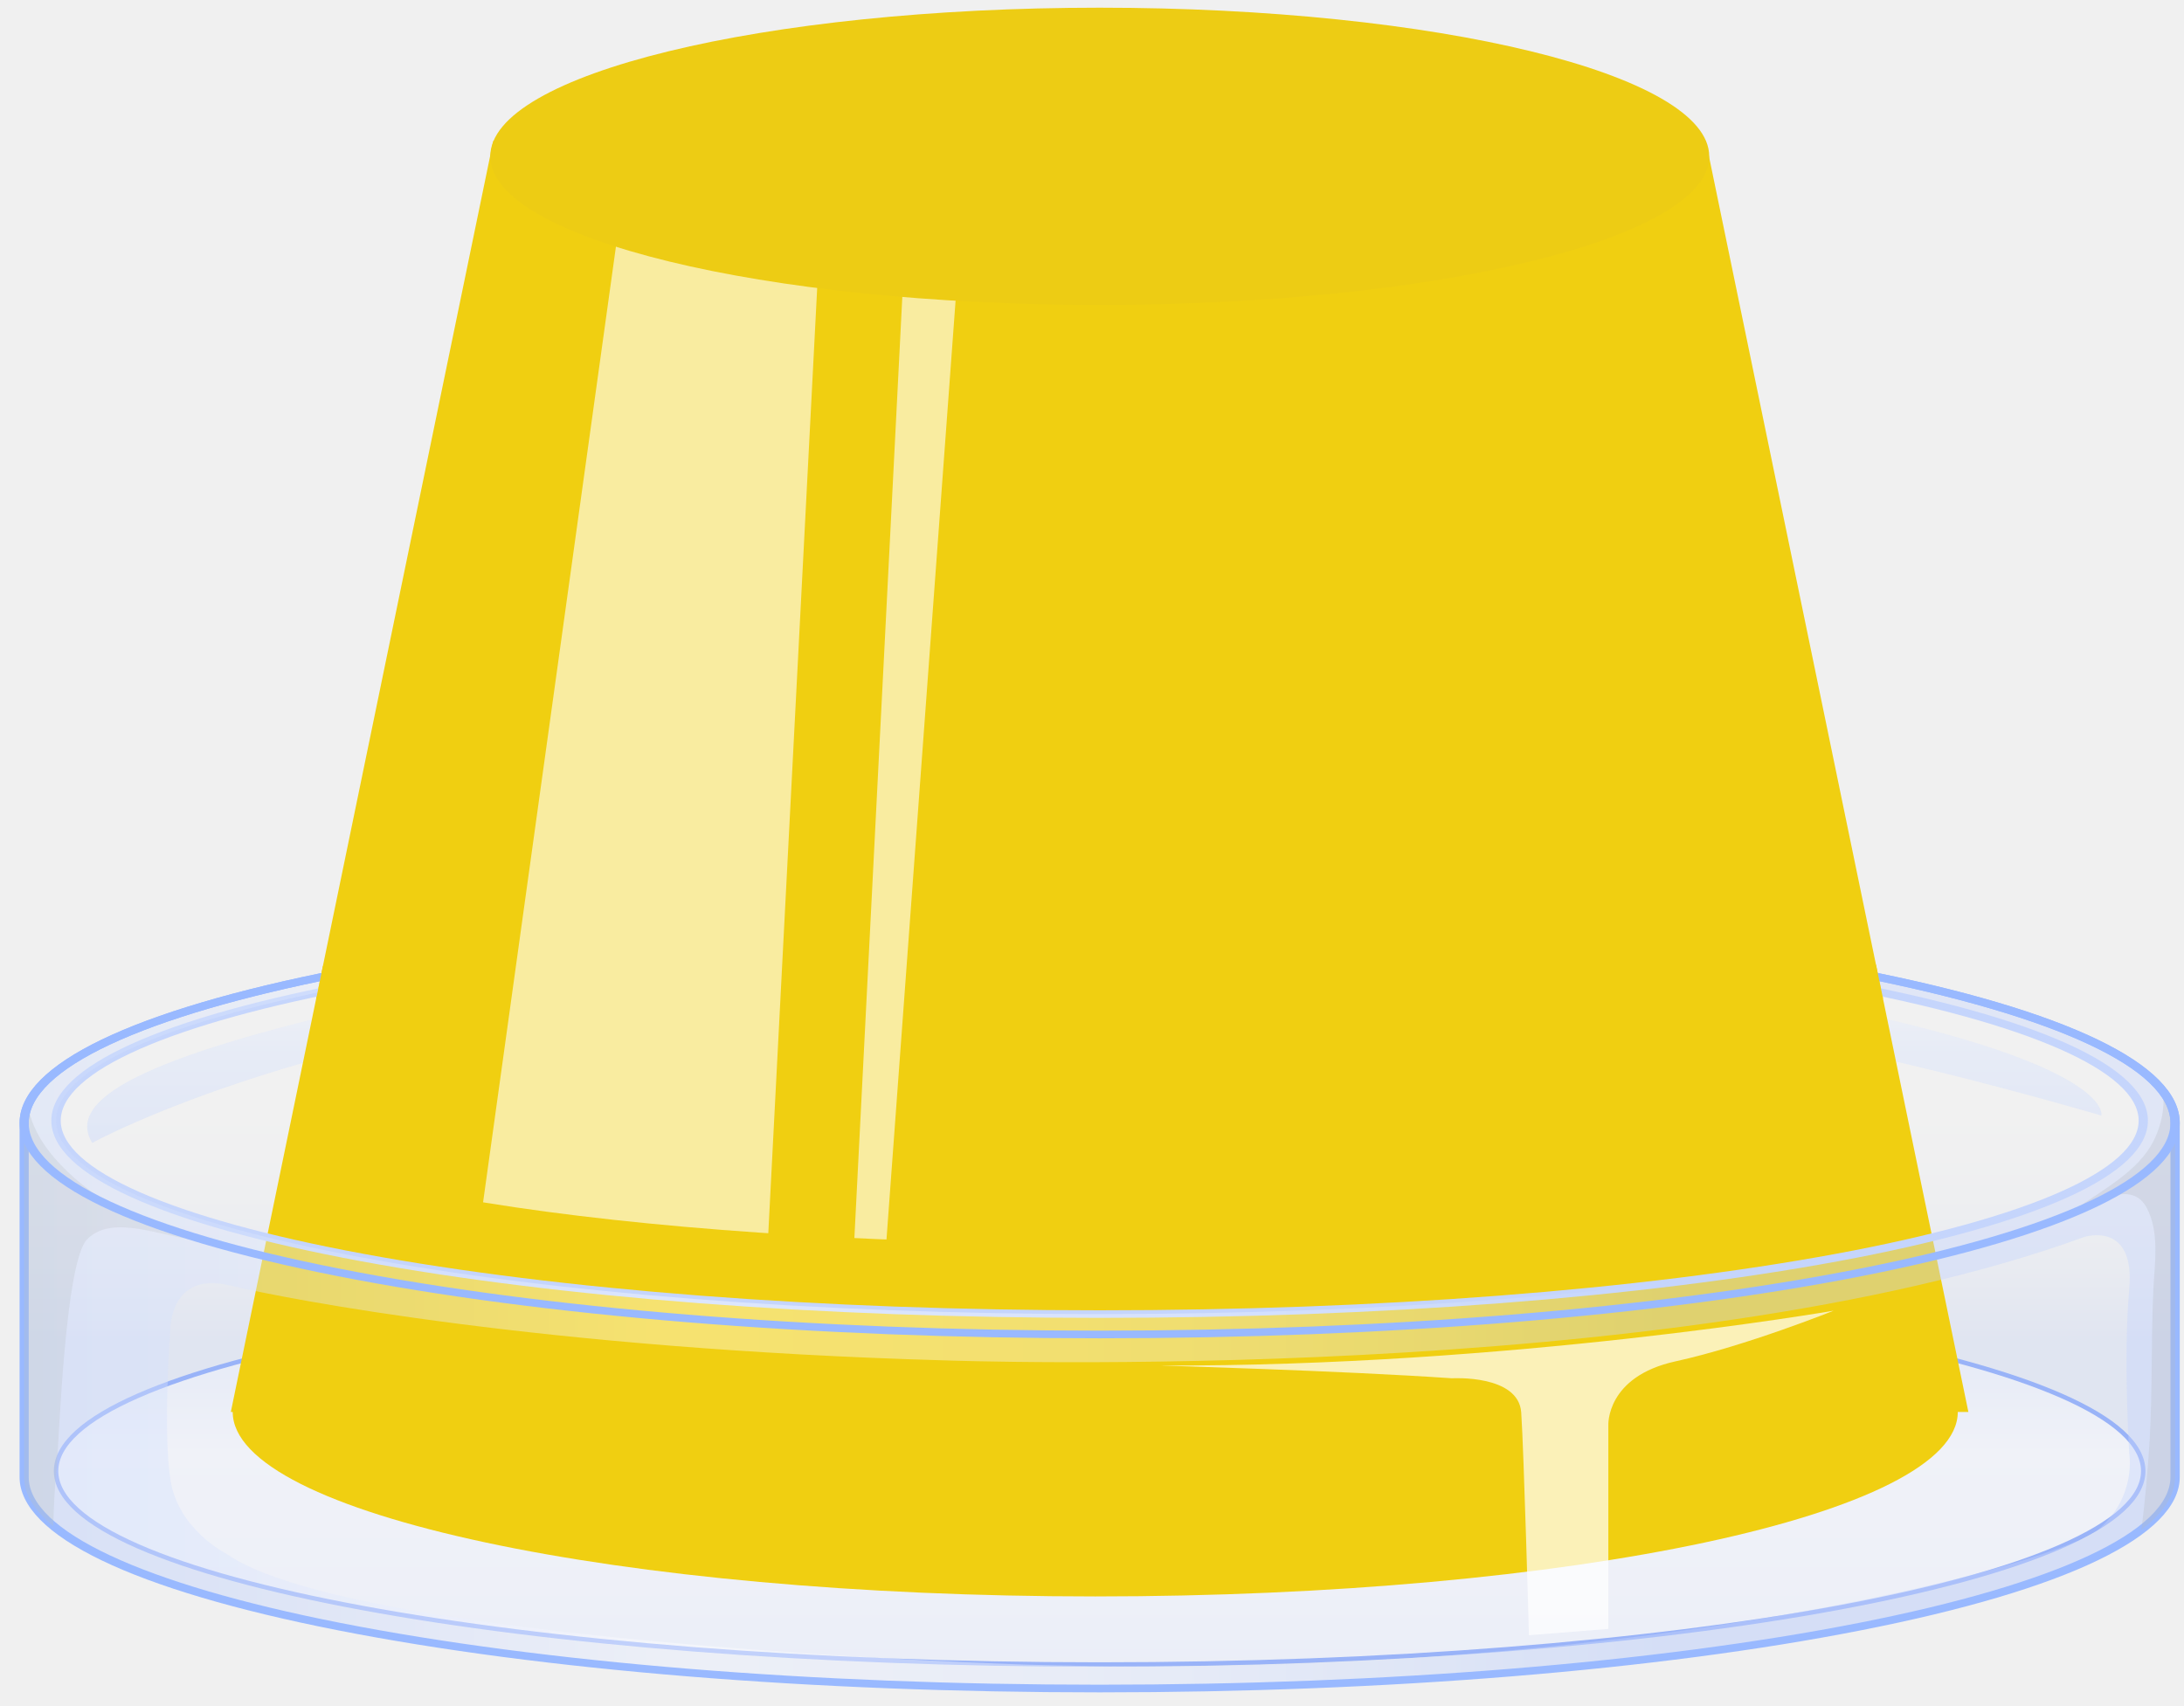
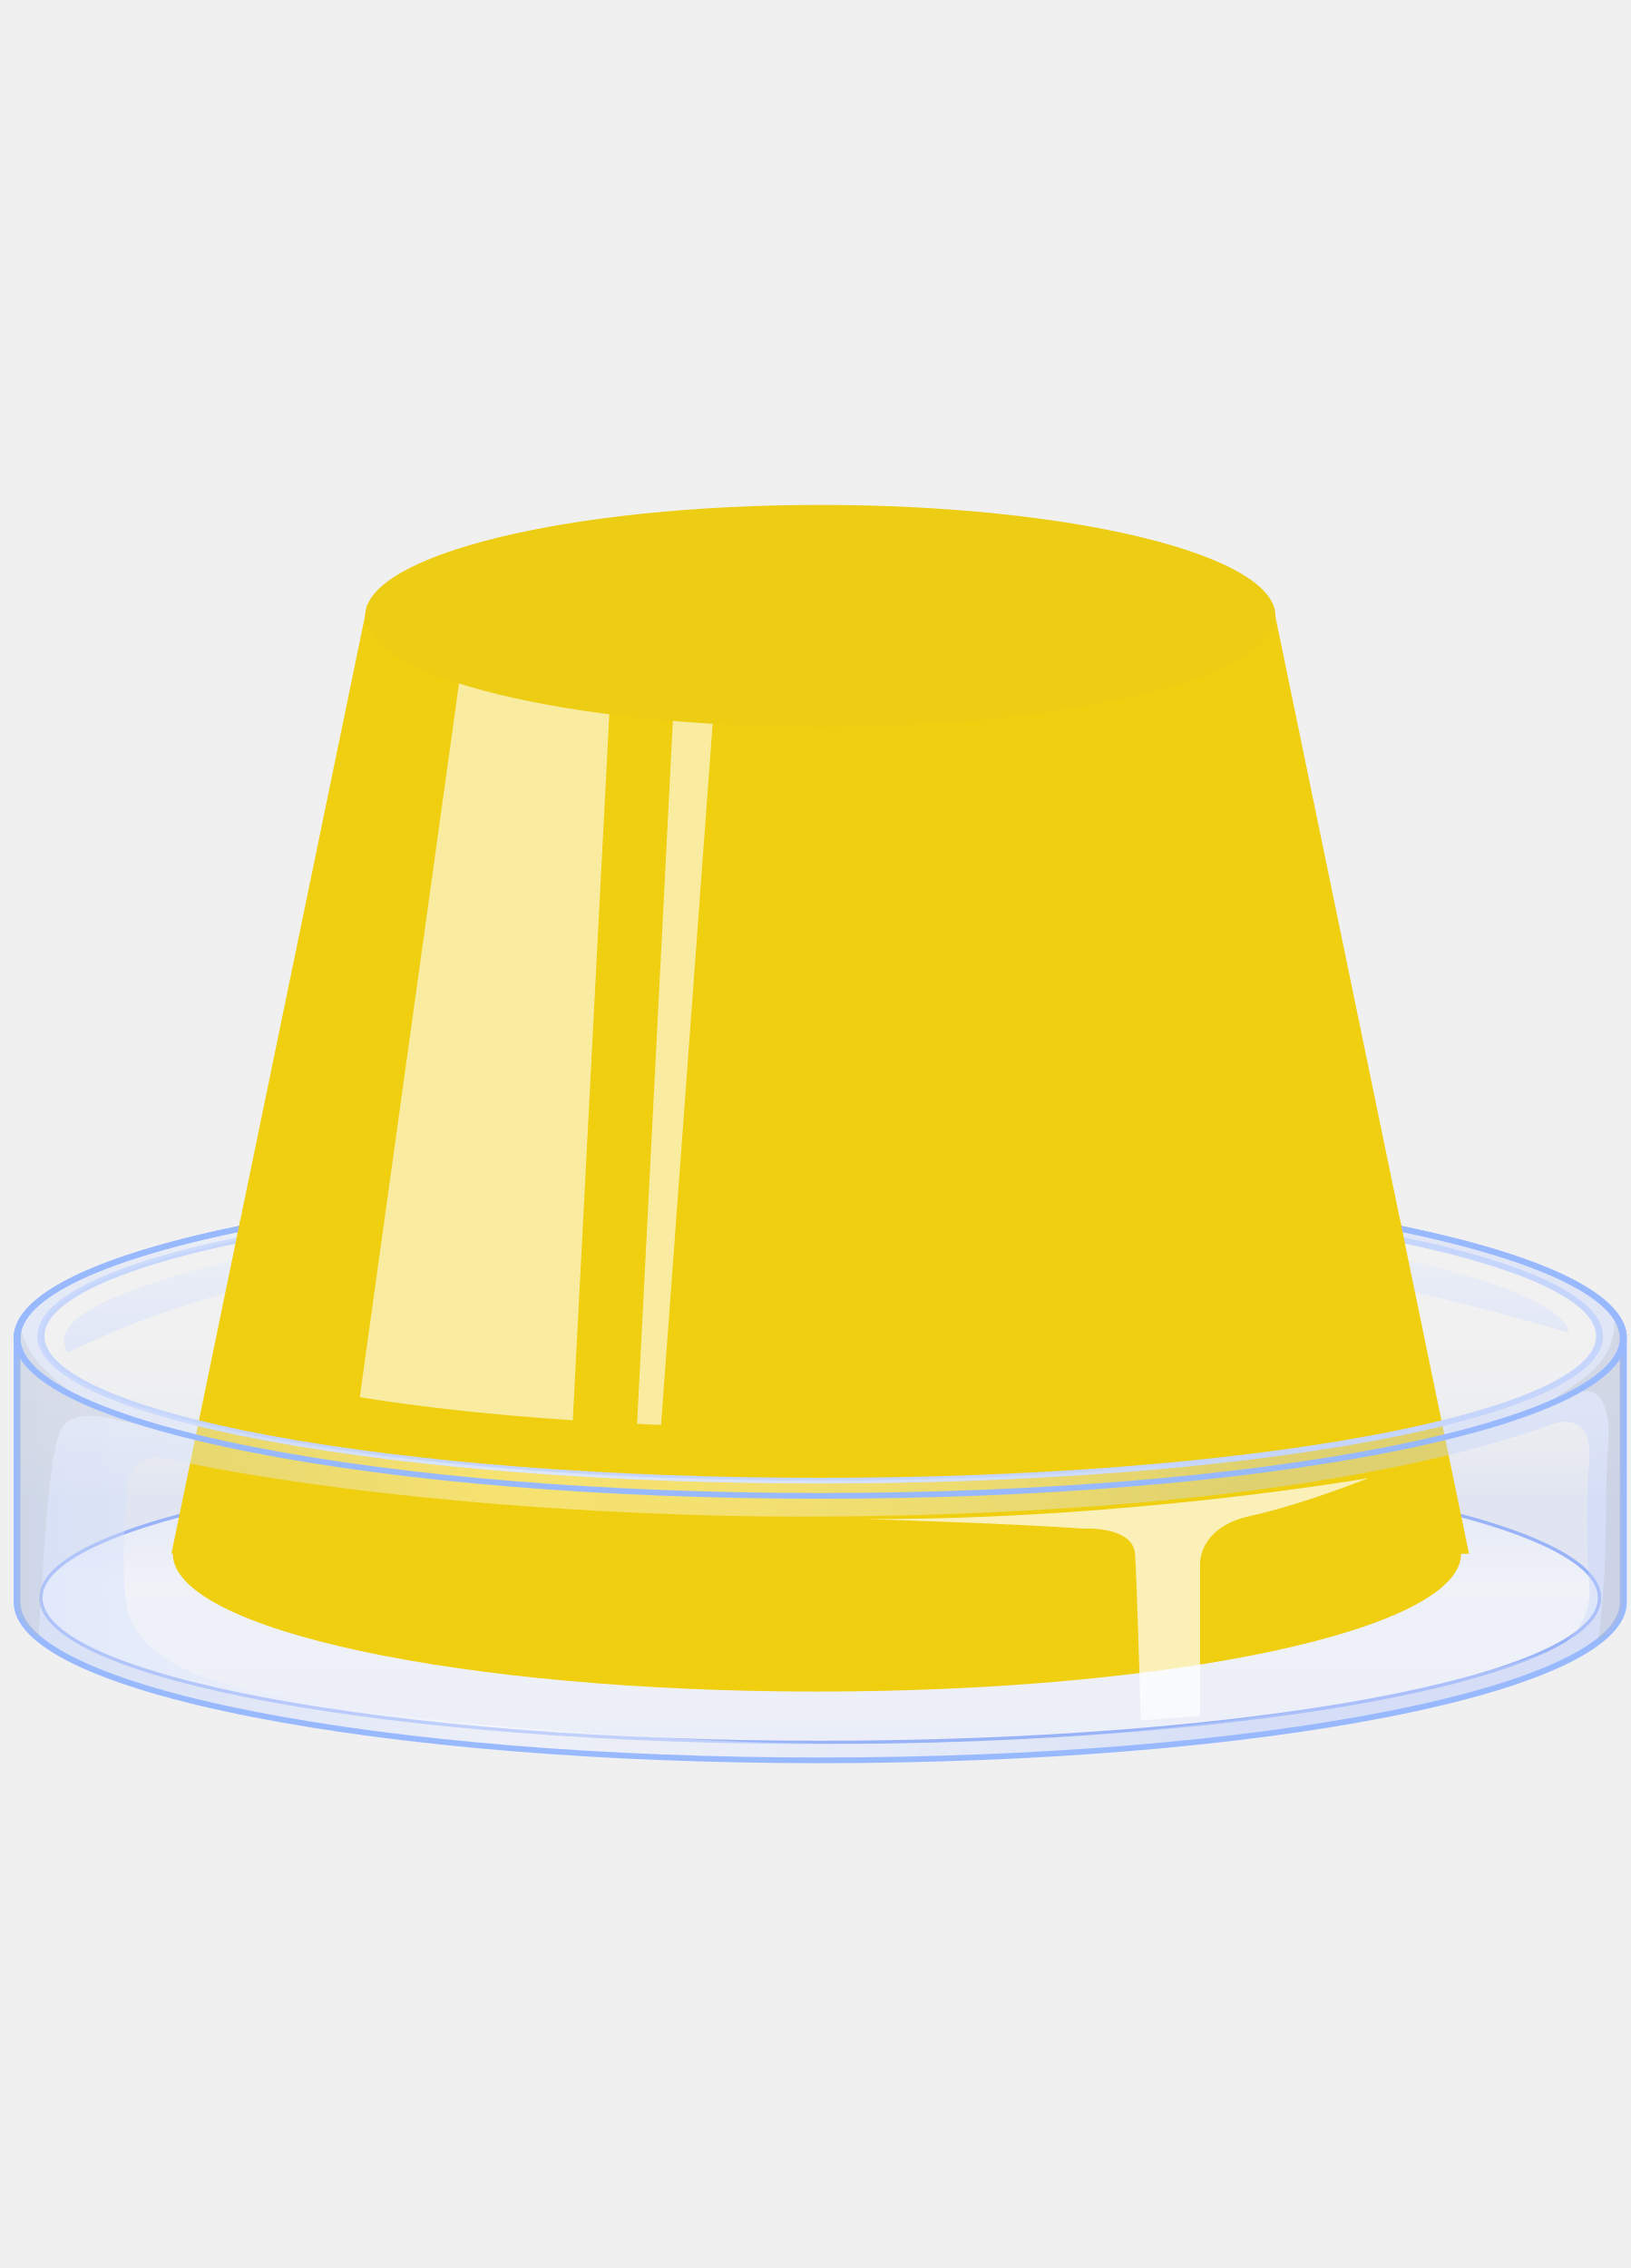
- <svg xmlns="http://www.w3.org/2000/svg" width="105" height="82" viewBox="0 0 105 82" fill="none">
-   <path opacity="0.1" d="M52.869 43.823C81.424 43.823 104.574 48.377 104.574 53.993V71.018C104.574 76.634 81.424 81.188 52.869 81.188C24.314 81.188 1.163 76.634 1.163 71.018V53.993C1.163 48.377 24.31 43.823 52.869 43.823Z" fill="url(#paint0_linear_2279_5066)" />
-   <path opacity="0.5" d="M52.868 61.426C80.578 61.426 103.04 65.59 103.04 70.729C103.04 75.867 80.578 80.031 52.868 80.031C25.159 80.031 2.696 75.867 2.696 70.729C2.692 65.59 25.159 61.426 52.868 61.426Z" fill="url(#paint1_linear_2279_5066)" stroke="#5181FF" stroke-width="0.213" />
-   <path opacity="0.4" d="M101.025 53.635C101.025 53.635 101.917 50.523 81.596 47.239C61.276 43.955 28.667 45.862 17.835 48.339C7.004 50.816 3.133 52.824 4.434 54.952C4.434 54.952 15.862 48.647 36.259 47.607C56.659 46.566 73.706 45.718 101.025 53.635Z" fill="url(#paint2_linear_2279_5066)" />
-   <path d="M82.01 6.778H23.714L11.097 67.89H11.188C11.188 72.79 29.755 76.758 52.656 76.758C75.558 76.758 94.124 72.79 94.124 67.89H94.634L82.01 6.778Z" fill="#F0CF11" />
-   <path d="M52.87 63.365C66.287 63.365 78.904 62.397 88.397 60.637C97.986 58.858 103.264 56.46 103.264 53.88C103.264 51.3 97.982 48.902 88.393 47.123C78.901 45.363 66.283 44.395 52.866 44.395C39.449 44.395 26.832 45.363 17.339 47.123C7.75 48.902 2.469 51.3 2.469 53.88C2.469 56.46 7.75 58.858 17.339 60.637C26.835 62.397 39.453 63.365 52.87 63.365ZM52.87 44.759C66.256 44.759 78.839 45.724 88.298 47.481C97.527 49.191 102.82 51.523 102.82 53.88C102.82 56.237 97.527 58.569 88.298 60.279C78.836 62.032 66.256 63 52.87 63C39.484 63 26.901 62.032 17.442 60.279C8.213 58.569 2.92 56.234 2.92 53.88C2.92 51.523 8.213 49.191 17.442 47.481C26.901 45.724 39.484 44.759 52.87 44.759Z" fill="#C5D5FC" />
-   <path opacity="0.4" d="M52.869 43.823C81.424 43.823 104.574 48.377 104.574 53.993V71.018C104.574 76.634 81.424 81.188 52.869 81.188C24.314 81.188 1.163 76.634 1.163 71.018V53.993C1.163 48.377 24.31 43.823 52.869 43.823ZM8.197 71.159C8.568 73.545 10.878 74.704 10.878 74.704C17.055 79.045 49.289 80.035 49.289 80.035C78.62 80.896 99.017 75.135 100.88 73.545C102.742 71.954 102.367 69.877 102.367 69.877C102.367 69.877 102.069 65.288 102.367 61.982C102.666 58.679 100.206 59.474 100.206 59.474C80.479 66.693 45.414 65.408 45.414 65.408C26.134 64.858 13.85 62.472 11.023 61.8C8.193 61.127 8.193 63.88 8.193 63.88C8.193 63.88 7.822 68.774 8.197 71.159ZM52.869 63.183C80.578 63.183 103.041 59.018 103.041 53.88C103.041 48.741 80.578 44.577 52.869 44.577C25.159 44.577 2.697 48.741 2.697 53.88C2.693 59.018 25.159 63.183 52.869 63.183Z" fill="url(#paint3_linear_2279_5066)" />
-   <path d="M52.868 81.37C66.698 81.37 79.698 80.311 89.482 78.385C99.357 76.445 104.796 73.827 104.796 71.018V53.993C104.796 51.183 99.357 48.565 89.482 46.623C79.698 44.7 66.695 43.64 52.868 43.64C39.042 43.64 26.038 44.7 16.255 46.623C6.38 48.565 0.941 51.183 0.941 53.993V71.018C0.941 73.827 6.38 76.445 16.255 78.388C26.038 80.311 39.038 81.37 52.868 81.37ZM52.868 44.005C66.664 44.005 79.63 45.061 89.379 46.978C98.891 48.851 104.348 51.406 104.348 53.993V71.018C104.348 73.604 98.891 76.159 89.375 78.029C79.626 79.947 66.66 81.002 52.865 81.002C39.069 81.002 26.104 79.947 16.355 78.029C6.839 76.156 1.381 73.601 1.381 71.018V53.993C1.381 51.406 6.839 48.851 16.355 46.981C26.107 45.061 39.073 44.005 52.868 44.005Z" fill="#99B9FF" />
-   <path opacity="0.3" d="M103.347 69.27C103.488 66.85 103.415 64.43 103.526 62.014C103.584 60.766 103.836 59.254 103.209 58.075C102.49 56.727 100.895 57.793 99.686 58.217C101.105 57.17 102.8 56.344 103.549 54.832C103.939 54.043 104.066 53.261 104.004 52.484C104.375 52.978 104.574 53.481 104.574 53.993V71.018C104.574 71.895 104.012 72.743 102.953 73.554C103.132 72.13 103.262 70.7 103.347 69.27Z" fill="url(#paint4_linear_2279_5066)" />
-   <path opacity="0.3" d="M1.351 53.126C1.477 54.131 2.082 55.127 2.9 55.986C3.764 56.897 4.786 57.664 6.006 58.242C7.096 58.761 8.255 59.166 9.387 59.612C7.723 59.455 5.401 58.355 4.189 59.587C3.126 60.668 2.843 69.201 2.728 70.458C2.64 71.43 2.579 72.404 2.56 73.378C1.646 72.621 1.156 71.832 1.156 71.018V53.993C1.164 53.701 1.229 53.411 1.351 53.126Z" fill="url(#paint5_linear_2279_5066)" />
-   <path opacity="0.7" d="M88.155 63.019C88.155 63.019 72.585 65.719 55.76 65.656C55.76 65.656 64.496 65.904 69.808 66.269C69.808 66.269 73.01 66.077 73.136 67.916C73.262 69.754 73.507 78.623 73.507 78.623L77.324 78.319V68.538C77.324 68.538 77.194 66.187 80.567 65.452C83.941 64.713 88.155 63.019 88.155 63.019Z" fill="white" />
-   <path d="M52.868 64.346C66.698 64.346 79.698 63.286 89.482 61.363C99.357 59.421 104.796 56.803 104.796 53.993C104.796 51.183 99.357 48.565 89.482 46.623C79.698 44.7 66.695 43.64 52.868 43.64C39.042 43.64 26.038 44.7 16.255 46.623C6.38 48.565 0.941 51.183 0.941 53.993C0.941 56.803 6.38 59.421 16.255 61.363C26.038 63.286 39.038 64.346 52.868 64.346ZM52.868 44.005C66.664 44.005 79.63 45.061 89.379 46.978C98.891 48.851 104.348 51.406 104.348 53.993C104.348 56.576 98.891 59.135 89.375 61.005C79.626 62.922 66.66 63.978 52.865 63.978C39.069 63.978 26.104 62.922 16.355 61.005C6.839 59.135 1.381 56.576 1.381 53.993C1.381 51.406 6.839 48.851 16.355 46.981C26.107 45.061 39.073 44.005 52.868 44.005Z" fill="#99B9FF" />
-   <path d="M15.205 48.006L15.526 46.448L54.634 40.739L90.193 46.386L90.531 48.008L56.24 47.868L15.205 48.006Z" fill="#F0CF11" />
-   <mask id="mask0_2279_5066" style="mask-type:alpha" maskUnits="userSpaceOnUse" x="11" y="6" width="84" height="54">
-     <path d="M82.016 6.77H23.72L11.102 53.075H11.194C11.194 56.789 29.761 59.795 52.662 59.795C75.563 59.795 94.13 56.789 94.13 53.075H94.64L82.016 6.77Z" fill="#393B36" />
-   </mask>
-   <g mask="url(#mask0_2279_5066)">
-     <path d="M31.793 -3.832L40.122 -2.276L36.363 70.398L21.575 69.677L31.793 -3.832Z" fill="white" fill-opacity="0.6" />
-     <path d="M43.551 10.929L46.201 10.929L42.304 63.883L40.902 62.94L43.551 10.929Z" fill="white" fill-opacity="0.6" />
+ <svg xmlns="http://www.w3.org/2000/svg" width="105" height="146" viewBox="0 0 105 146" fill="none">
+   <g clip-path="url(#clip0_2467_4879)">
+     <path opacity="0.1" d="M52.807 75.956C81.362 75.956 104.513 80.51 104.513 86.126V103.151C104.513 108.767 81.362 113.321 52.807 113.321C24.252 113.321 1.102 108.767 1.102 103.151V86.126C1.102 80.51 24.248 75.956 52.807 75.956Z" fill="url(#paint0_linear_2467_4879)" />
+     <path opacity="0.5" d="M52.807 93.559C80.516 93.559 102.979 97.724 102.979 102.862C102.979 108.001 80.516 112.165 52.807 112.165C25.097 112.165 2.635 108.001 2.635 102.862C2.631 97.724 25.097 93.559 52.807 93.559Z" fill="url(#paint1_linear_2467_4879)" stroke="#5181FF" stroke-width="0.213" />
+     <path opacity="0.4" d="M100.964 85.768C100.964 85.768 101.855 82.657 81.535 79.373C61.214 76.088 28.605 77.996 17.774 80.472C6.942 82.949 3.072 84.957 4.372 87.085C4.372 87.085 15.8 80.781 36.197 79.74C56.598 78.7 73.644 77.851 100.964 85.768Z" fill="url(#paint2_linear_2467_4879)" />
+     <path d="M81.949 38.911H23.653L11.035 100.023H11.127C11.127 104.924 29.694 108.892 52.595 108.892C75.496 108.892 94.063 104.924 94.063 100.023H94.573L81.949 38.911Z" fill="#F0CF11" />
+     <path d="M52.809 95.498C66.225 95.498 78.843 94.53 88.336 92.77C97.924 90.992 103.202 88.594 103.202 86.013C103.202 83.433 97.92 81.035 88.332 79.256C78.839 77.496 66.222 76.528 52.805 76.528C39.388 76.528 26.77 77.496 17.277 79.256C7.689 81.035 2.407 83.433 2.407 86.013C2.407 88.594 7.689 90.992 17.277 92.77C26.774 94.53 39.392 95.498 52.809 95.498ZM52.809 76.893C66.195 76.893 78.778 77.858 88.236 79.615C97.465 81.324 102.758 83.656 102.758 86.013C102.758 88.37 97.465 90.702 88.236 92.412C78.774 94.166 66.195 95.134 52.809 95.134C39.422 95.134 26.839 94.166 17.381 92.412C8.152 90.702 2.858 88.367 2.858 86.013C2.858 83.656 8.152 81.324 17.381 79.615C26.839 77.858 39.422 76.893 52.809 76.893Z" fill="#C5D5FC" />
+     <path opacity="0.4" d="M52.807 75.956C81.362 75.956 104.513 80.51 104.513 86.126V103.151C104.513 108.767 81.362 113.321 52.807 113.321C24.252 113.321 1.102 108.767 1.102 103.151V86.126C1.102 80.51 24.248 75.956 52.807 75.956ZM8.135 103.293C8.506 105.678 10.816 106.838 10.816 106.838C16.993 111.178 49.227 112.168 49.227 112.168C78.559 113.029 98.956 107.268 100.818 105.678C102.681 104.088 102.306 102.01 102.306 102.01C102.306 102.01 102.008 97.422 102.306 94.116C102.604 90.812 100.145 91.608 100.145 91.608C80.417 98.827 45.353 97.541 45.353 97.541C26.073 96.991 13.788 94.606 10.962 93.933C8.131 93.261 8.131 96.014 8.131 96.014C8.131 96.014 7.76 100.907 8.135 103.293ZM52.807 95.316C80.517 95.316 102.979 91.152 102.979 86.013C102.979 80.875 80.517 76.71 52.807 76.71C25.098 76.71 2.635 80.875 2.635 86.013C2.631 91.152 25.098 95.316 52.807 95.316Z" fill="url(#paint3_linear_2467_4879)" />
+     <path d="M52.807 113.504C66.637 113.504 79.637 112.445 89.42 110.518C99.296 108.579 104.734 105.961 104.734 103.151V86.126C104.734 83.317 99.296 80.699 89.42 78.756C79.637 76.833 66.633 75.774 52.807 75.774C38.981 75.774 25.977 76.833 16.194 78.756C6.318 80.699 0.88 83.317 0.88 86.126V103.151C0.88 105.961 6.318 108.579 16.194 110.521C25.977 112.445 38.977 113.504 52.807 113.504ZM52.807 76.138C66.603 76.138 79.568 77.195 89.317 79.112C98.829 80.985 104.287 83.54 104.287 86.126V103.151C104.287 105.738 98.829 108.293 89.313 110.163C79.564 112.08 66.599 113.136 52.803 113.136C39.008 113.136 26.042 112.08 16.293 110.163C6.777 108.29 1.319 105.735 1.319 103.151V86.126C1.319 83.54 6.777 80.985 16.293 79.115C26.046 77.195 39.011 76.138 52.807 76.138Z" fill="#99B9FF" />
+     <path opacity="0.3" d="M103.285 101.404C103.426 98.984 103.354 96.564 103.465 94.147C103.522 92.899 103.775 91.388 103.147 90.209C102.428 88.861 100.833 89.926 99.625 90.35C101.044 89.304 102.738 88.477 103.488 86.966C103.878 86.177 104.004 85.394 103.943 84.618C104.314 85.111 104.513 85.614 104.513 86.126V103.151C104.513 104.028 103.95 104.877 102.891 105.687C103.071 104.264 103.201 102.834 103.285 101.404Z" fill="url(#paint4_linear_2467_4879)" />
+     <path opacity="0.3" d="M1.29 85.259C1.416 86.265 2.02 87.261 2.839 88.119C3.703 89.03 4.724 89.797 5.944 90.376C7.034 90.894 8.193 91.3 9.325 91.746C7.661 91.589 5.34 90.489 4.127 91.721C3.064 92.802 2.781 101.335 2.666 102.592C2.579 103.563 2.517 104.537 2.498 105.512C1.584 104.754 1.095 103.965 1.095 103.151V86.126C1.102 85.834 1.167 85.545 1.29 85.259Z" fill="url(#paint5_linear_2467_4879)" />
+     <path opacity="0.7" d="M88.094 95.153C88.094 95.153 72.524 97.852 55.699 97.79C55.699 97.79 64.434 98.038 69.747 98.402C69.747 98.402 72.948 98.211 73.074 100.049C73.201 101.888 73.445 110.757 73.445 110.757L77.262 110.452V100.672C77.262 100.672 77.132 98.321 80.506 97.585C83.879 96.847 88.094 95.153 88.094 95.153Z" fill="white" />
+     <path d="M52.807 96.479C66.637 96.479 79.637 95.42 89.42 93.496C99.296 91.554 104.734 88.936 104.734 86.126C104.734 83.317 99.296 80.699 89.42 78.756C79.637 76.833 66.633 75.774 52.807 75.774C38.981 75.774 25.977 76.833 16.194 78.756C6.318 80.699 0.88 83.317 0.88 86.126C0.88 88.936 6.318 91.554 16.194 93.496C25.977 95.42 38.977 96.479 52.807 96.479ZM52.807 76.138C66.603 76.138 79.568 77.195 89.317 79.112C98.829 80.985 104.287 83.54 104.287 86.126C104.287 88.71 98.829 91.268 89.313 93.138C79.564 95.055 66.599 96.111 52.803 96.111C39.008 96.111 26.042 95.055 16.293 93.138C6.777 91.268 1.319 88.71 1.319 86.126C1.319 83.54 6.777 80.985 16.293 79.115C26.046 77.195 39.011 76.138 52.807 76.138Z" fill="#99B9FF" />
+     <path d="M15.144 80.14L15.465 78.581L54.572 72.872L90.131 78.519L90.469 80.141L56.178 80.001L15.144 80.14Z" fill="#F0CF11" />
+     <mask id="mask0_2467_4879" style="mask-type:alpha" maskUnits="userSpaceOnUse" x="11" y="38" width="84" height="54">
+       <path d="M81.954 38.904H23.659L11.041 85.209H11.133C11.133 88.922 29.699 91.929 52.601 91.929C75.502 91.929 94.069 88.922 94.069 85.209H94.579L81.954 38.904Z" fill="#393B36" />
+     </mask>
+     <g mask="url(#mask0_2467_4879)">
+       <path d="M31.732 28.302L40.061 29.858L36.302 102.531L21.513 101.81L31.732 28.302Z" fill="white" fill-opacity="0.6" />
+       <path d="M43.49 43.063L46.139 43.063L42.243 96.016L40.84 95.073L43.49 43.063Z" fill="white" fill-opacity="0.6" />
+     </g>
+     <path d="M52.811 46.795C68.994 46.795 82.113 43.596 82.113 39.65C82.113 35.703 68.994 32.504 52.811 32.504C36.629 32.504 23.51 35.703 23.51 39.65C23.51 43.596 36.629 46.795 52.811 46.795Z" fill="#EDCC14" />
  </g>
-   <path d="M52.873 14.662C69.056 14.662 82.174 11.463 82.174 7.516C82.174 3.57 69.056 0.37 52.873 0.37C36.69 0.37 23.571 3.57 23.571 7.516C23.571 11.463 36.69 14.662 52.873 14.662Z" fill="#EDCC14" />
  <defs>
-     <linearGradient id="paint0_linear_2279_5066" x1="52.868" y1="36.66" x2="52.868" y2="64.402" gradientUnits="userSpaceOnUse">
+     <linearGradient id="paint0_linear_2467_4879" x1="52.806" y1="68.794" x2="52.806" y2="96.535" gradientUnits="userSpaceOnUse">
      <stop stop-color="#C5D5FC" />
      <stop offset="0.113" stop-color="#DCE6FD" />
      <stop offset="0.247" stop-color="#EFF4FE" />
      <stop offset="0.382" stop-color="#FBFCFF" />
      <stop offset="0.521" stop-color="white" />
      <stop offset="0.611" stop-color="#FCFDFF" />
      <stop offset="0.684" stop-color="#F2F5FF" />
      <stop offset="0.751" stop-color="#E1E9FF" />
      <stop offset="0.815" stop-color="#C9D8FF" />
      <stop offset="0.876" stop-color="#AAC1FF" />
      <stop offset="0.936" stop-color="#83A6FF" />
      <stop offset="0.993" stop-color="#5785FF" />
      <stop offset="1" stop-color="#5181FF" />
    </linearGradient>
-     <linearGradient id="paint1_linear_2279_5066" x1="52.867" y1="94.779" x2="52.867" y2="46.802" gradientUnits="userSpaceOnUse">
+     <linearGradient id="paint1_linear_2467_4879" x1="52.805" y1="126.913" x2="52.805" y2="78.935" gradientUnits="userSpaceOnUse">
      <stop stop-color="#C5D5FC" />
      <stop offset="0.113" stop-color="#DCE6FD" />
      <stop offset="0.247" stop-color="#EFF4FE" />
      <stop offset="0.382" stop-color="#FBFCFF" />
      <stop offset="0.521" stop-color="white" />
      <stop offset="0.596" stop-color="#F0F4FE" />
      <stop offset="0.745" stop-color="#D8E3FD" />
      <stop offset="0.883" stop-color="#CAD9FC" />
      <stop offset="1" stop-color="#C5D5FC" />
    </linearGradient>
-     <linearGradient id="paint2_linear_2279_5066" x1="52.613" y1="32.313" x2="52.613" y2="56.563" gradientUnits="userSpaceOnUse">
+     <linearGradient id="paint2_linear_2467_4879" x1="52.552" y1="64.447" x2="52.552" y2="88.697" gradientUnits="userSpaceOnUse">
      <stop stop-color="#C5D5FC" />
      <stop offset="0.113" stop-color="#DCE6FD" />
      <stop offset="0.247" stop-color="#EFF4FE" />
      <stop offset="0.382" stop-color="#FBFCFF" />
      <stop offset="0.521" stop-color="white" />
      <stop offset="0.596" stop-color="#F0F4FE" />
      <stop offset="0.745" stop-color="#D8E3FD" />
      <stop offset="0.883" stop-color="#CAD9FC" />
      <stop offset="1" stop-color="#C5D5FC" />
    </linearGradient>
-     <linearGradient id="paint3_linear_2279_5066" x1="79.736" y1="62.505" x2="-12.446" y2="62.505" gradientUnits="userSpaceOnUse">
+     <linearGradient id="paint3_linear_2467_4879" x1="79.674" y1="94.638" x2="-12.508" y2="94.638" gradientUnits="userSpaceOnUse">
      <stop stop-color="#C5D5FC" />
      <stop offset="0.113" stop-color="#DCE6FD" />
      <stop offset="0.247" stop-color="#EFF4FE" />
      <stop offset="0.382" stop-color="#FBFCFF" />
      <stop offset="0.521" stop-color="white" />
      <stop offset="0.596" stop-color="#F0F4FE" />
      <stop offset="0.744" stop-color="#D8E3FD" />
      <stop offset="0.881" stop-color="#CAD9FC" />
      <stop offset="0.997" stop-color="#C5D5FC" />
    </linearGradient>
-     <linearGradient id="paint4_linear_2279_5066" x1="79.735" y1="63.018" x2="-12.449" y2="63.018" gradientUnits="userSpaceOnUse">
+     <linearGradient id="paint4_linear_2467_4879" x1="79.674" y1="95.152" x2="-12.511" y2="95.152" gradientUnits="userSpaceOnUse">
      <stop stop-color="#B4BAC0" />
      <stop offset="0.044" stop-color="#C0C5CA" />
      <stop offset="0.161" stop-color="#DCDFE1" />
      <stop offset="0.279" stop-color="#EFF1F2" />
      <stop offset="0.399" stop-color="#FBFBFC" />
      <stop offset="0.521" stop-color="white" />
      <stop offset="0.541" stop-color="#F9FAFA" />
      <stop offset="0.669" stop-color="#D8DBDE" />
      <stop offset="0.791" stop-color="#C0C6CA" />
      <stop offset="0.904" stop-color="#B2B9BE" />
      <stop offset="1" stop-color="#ADB4BA" />
    </linearGradient>
-     <linearGradient id="paint5_linear_2279_5066" x1="79.735" y1="63.251" x2="-12.445" y2="63.251" gradientUnits="userSpaceOnUse">
+     <linearGradient id="paint5_linear_2467_4879" x1="79.674" y1="95.384" x2="-12.507" y2="95.384" gradientUnits="userSpaceOnUse">
      <stop stop-color="#B4BAC0" />
      <stop offset="0.044" stop-color="#C0C5CA" />
      <stop offset="0.161" stop-color="#DCDFE1" />
      <stop offset="0.279" stop-color="#EFF1F2" />
      <stop offset="0.399" stop-color="#FBFBFC" />
      <stop offset="0.521" stop-color="white" />
      <stop offset="0.541" stop-color="#F9FAFA" />
      <stop offset="0.669" stop-color="#D8DBDE" />
      <stop offset="0.791" stop-color="#C0C6CA" />
      <stop offset="0.904" stop-color="#B2B9BE" />
      <stop offset="1" stop-color="#ADB4BA" />
    </linearGradient>
+     <clipPath id="clip0_2467_4879">
+       <rect width="104" height="146" fill="white" transform="translate(0.806641 0.00372314)" />
+     </clipPath>
  </defs>
</svg>
